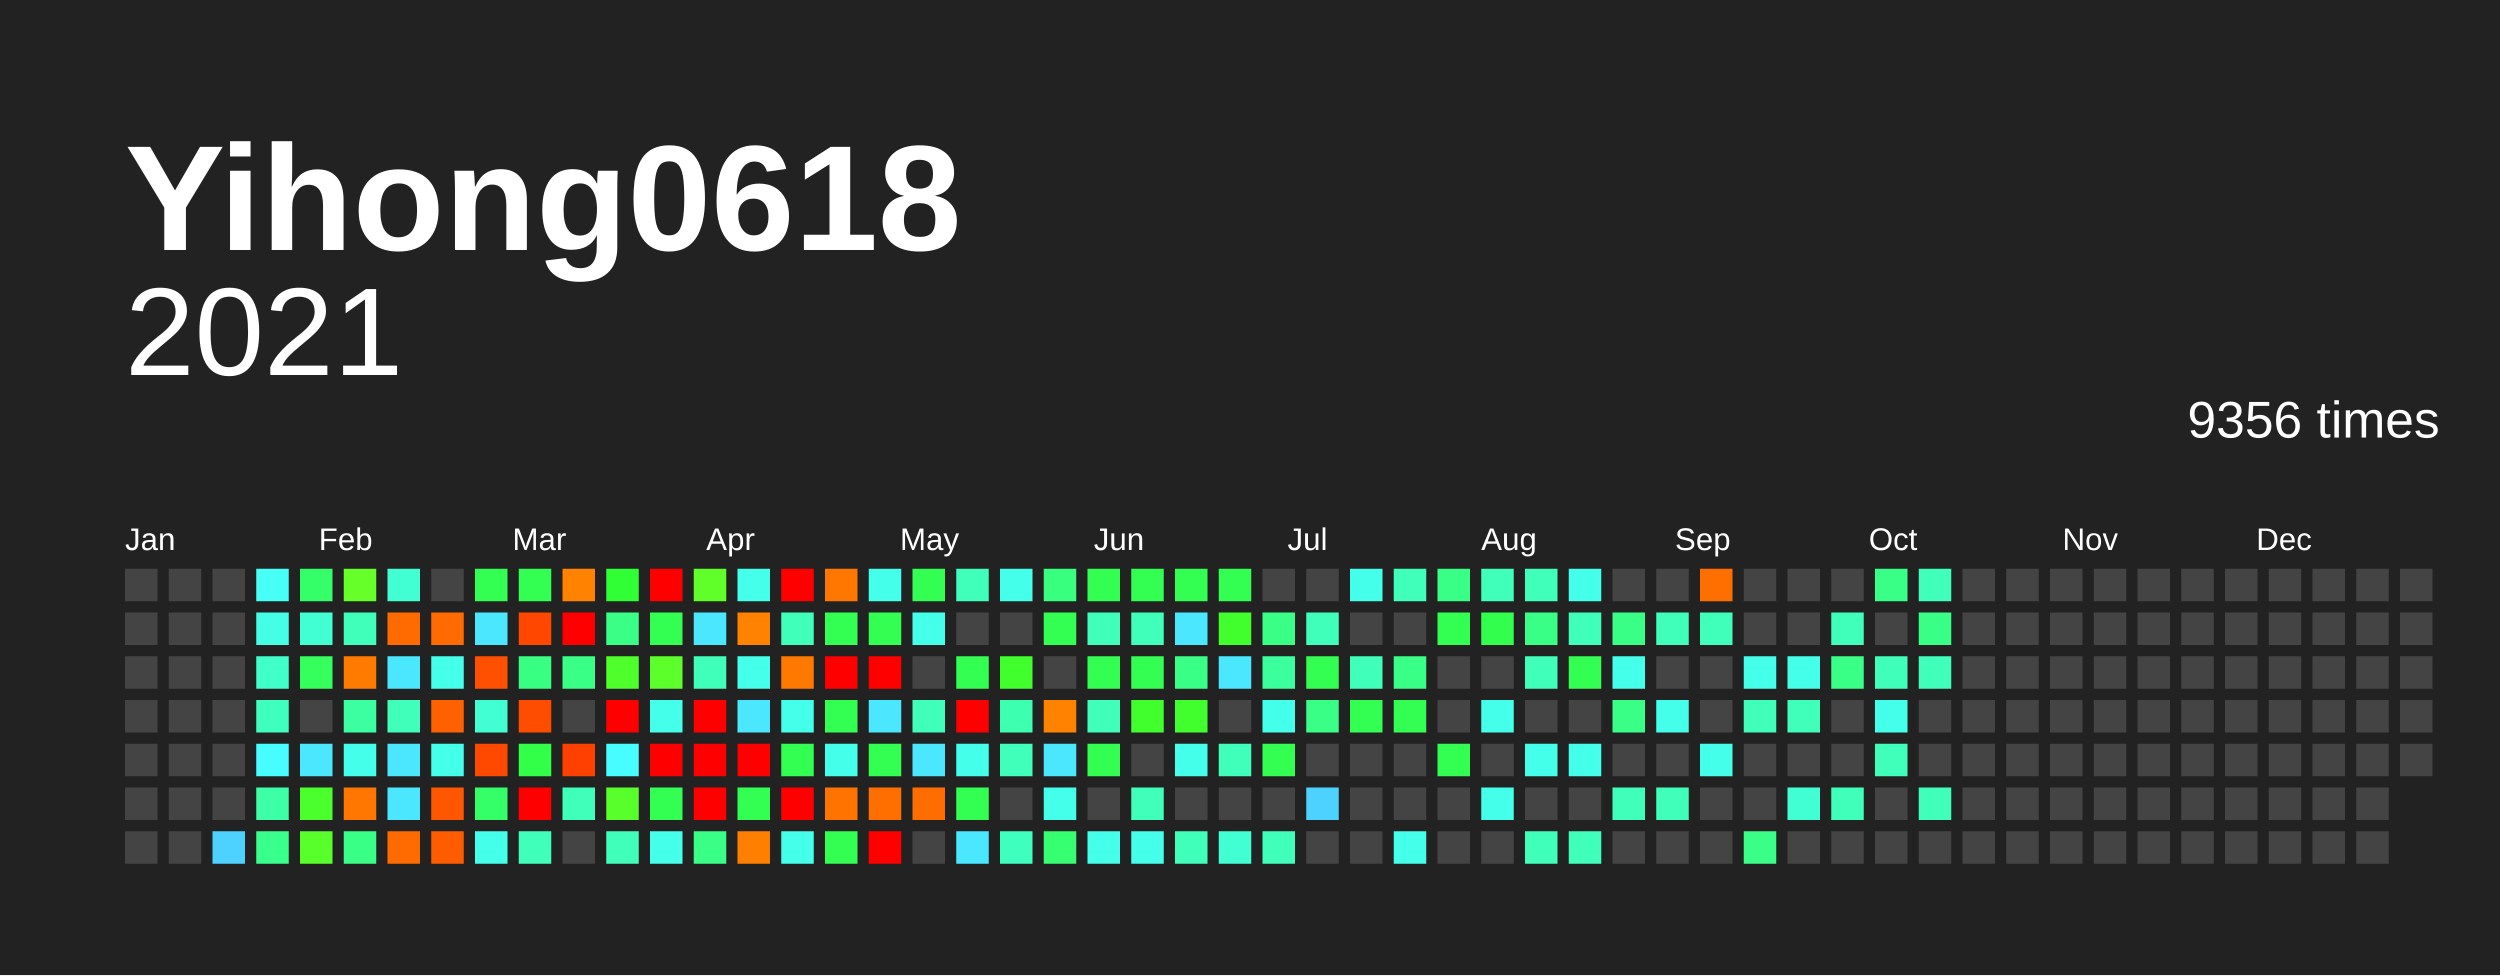
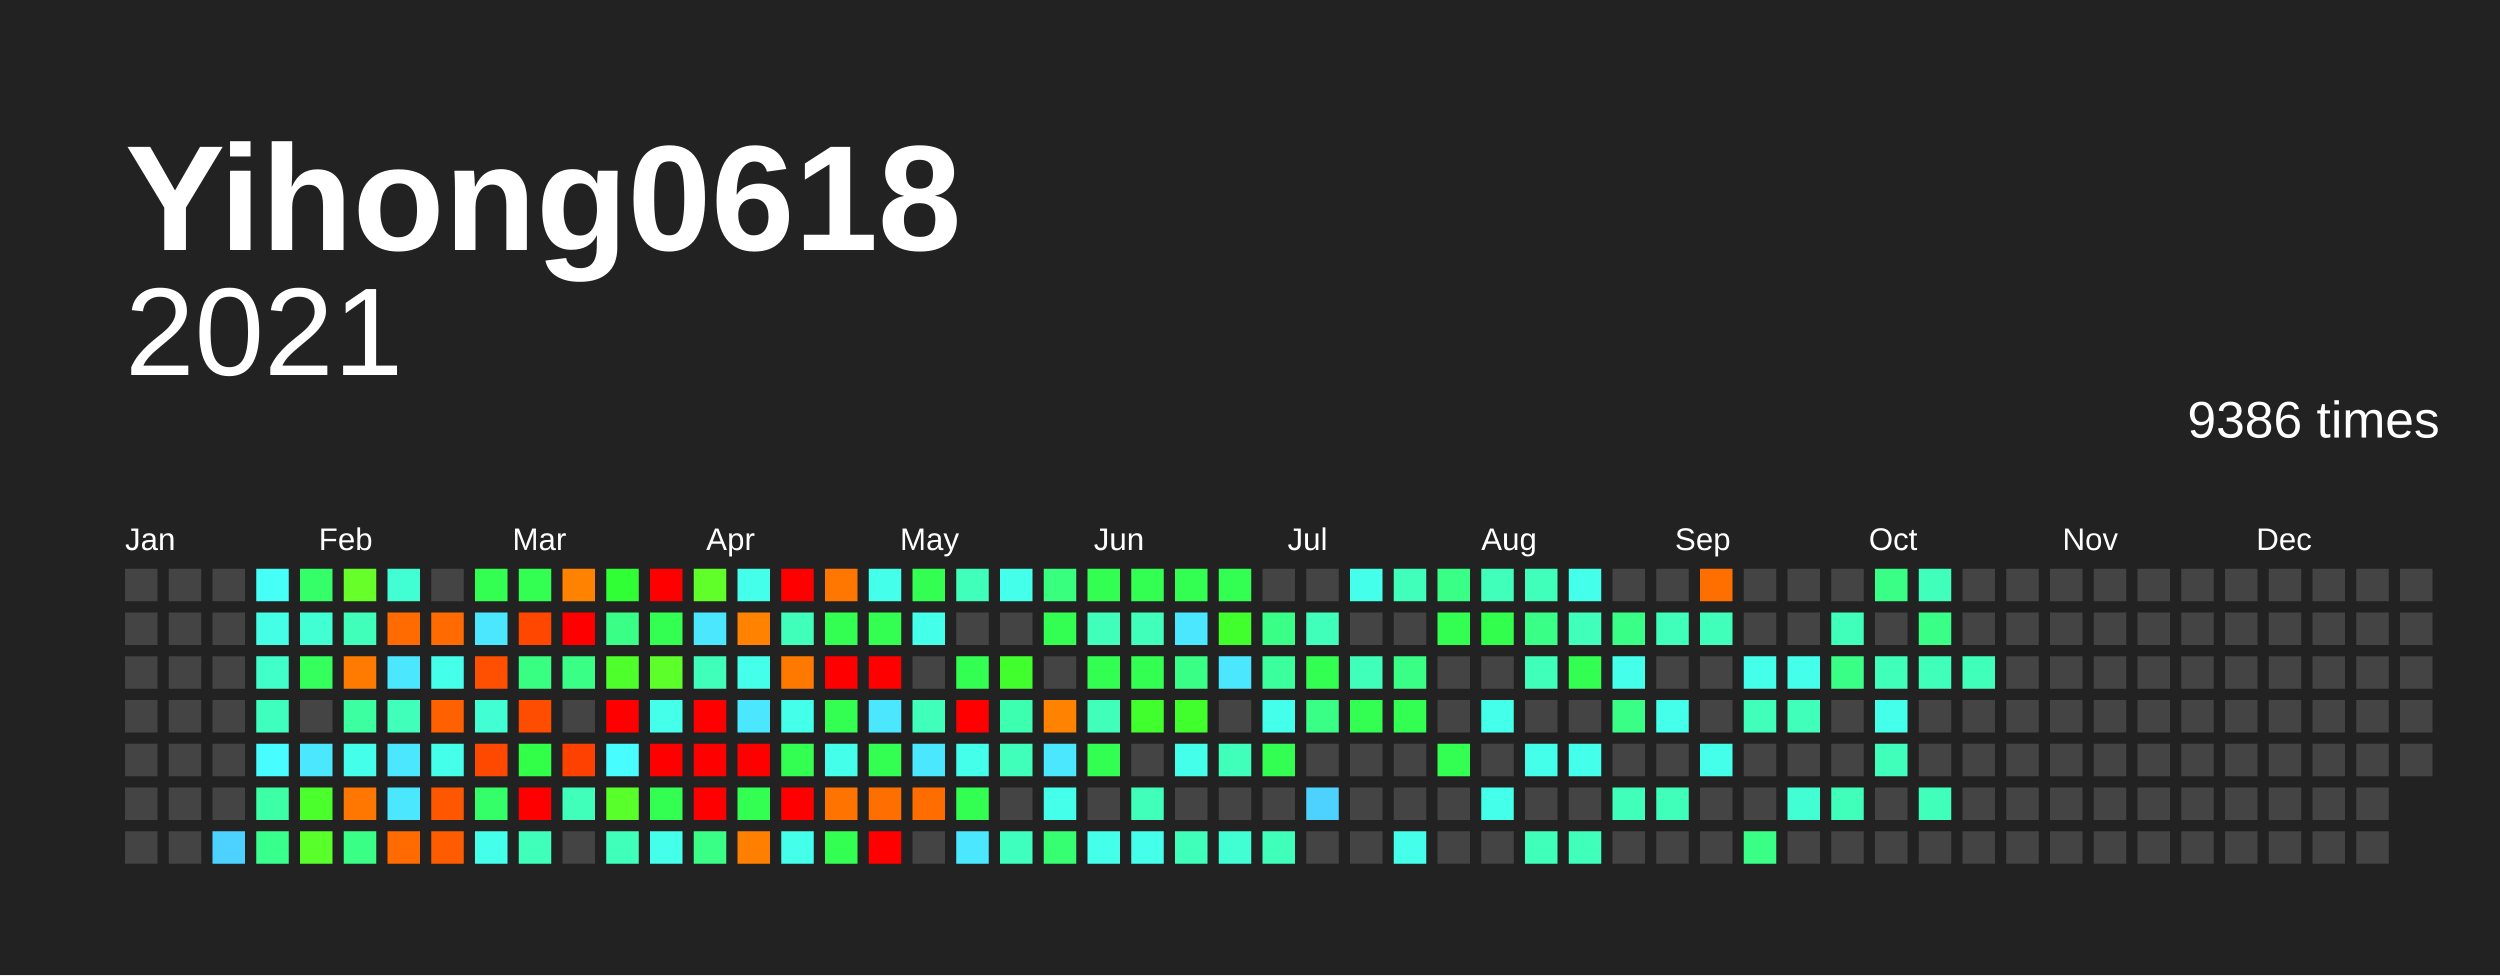
<svg xmlns="http://www.w3.org/2000/svg" baseProfile="full" height="78mm" version="1.1" viewBox="0,0,200,78" width="200mm">
  <defs />
  <rect fill="#222222" height="78" width="200" x="0" y="0" />
  <text fill="#FFFFFF" style="font-size:12px; font-family:Arial; font-weight:bold;" x="10" y="20">Yihong0618</text>
  <text alignment-baseline="hanging" fill="#FFFFFF" style="font-size:10.0px; font-family:Arial;" x="10" y="30">2021</text>
-   <text alignment-baseline="hanging" fill="#FFFFFF" style="font-size:4.125px; font-family:Arial;" x="175" y="35">9356 times</text>
+   <text alignment-baseline="hanging" fill="#FFFFFF" style="font-size:4.125px; font-family:Arial;" x="175" y="35">9386 times</text>
  <text fill="#FFFFFF" style="font-size:2.5px; font-family:Arial" x="10.0" y="44">Jan</text>
  <text fill="#FFFFFF" style="font-size:2.5px; font-family:Arial" x="25.5" y="44">Feb</text>
  <text fill="#FFFFFF" style="font-size:2.5px; font-family:Arial" x="41.0" y="44">Mar</text>
  <text fill="#FFFFFF" style="font-size:2.5px; font-family:Arial" x="56.5" y="44">Apr</text>
  <text fill="#FFFFFF" style="font-size:2.5px; font-family:Arial" x="72.0" y="44">May</text>
  <text fill="#FFFFFF" style="font-size:2.5px; font-family:Arial" x="87.5" y="44">Jun</text>
  <text fill="#FFFFFF" style="font-size:2.5px; font-family:Arial" x="103.0" y="44">Jul</text>
  <text fill="#FFFFFF" style="font-size:2.5px; font-family:Arial" x="118.5" y="44">Aug</text>
  <text fill="#FFFFFF" style="font-size:2.5px; font-family:Arial" x="134.0" y="44">Sep</text>
  <text fill="#FFFFFF" style="font-size:2.5px; font-family:Arial" x="149.5" y="44">Oct</text>
  <text fill="#FFFFFF" style="font-size:2.5px; font-family:Arial" x="165.0" y="44">Nov</text>
  <text fill="#FFFFFF" style="font-size:2.5px; font-family:Arial" x="180.5" y="44">Dec</text>
  <rect fill="#444444" height="2.6" width="2.6" x="10.0" y="45.5" />
  <rect fill="#444444" height="2.6" width="2.6" x="10.0" y="49.0" />
  <rect fill="#444444" height="2.6" width="2.6" x="10.0" y="52.5" />
  <rect fill="#444444" height="2.6" width="2.6" x="10.0" y="56.0" />
  <rect fill="#444444" height="2.6" width="2.6" x="10.0" y="59.5" />
  <rect fill="#444444" height="2.6" width="2.6" x="10.0" y="63.0" />
  <rect fill="#444444" height="2.6" width="2.6" x="10.0" y="66.5" />
  <rect fill="#444444" height="2.6" width="2.6" x="13.5" y="45.5" />
  <rect fill="#444444" height="2.6" width="2.6" x="13.5" y="49.0" />
  <rect fill="#444444" height="2.6" width="2.6" x="13.5" y="52.5" />
  <rect fill="#444444" height="2.6" width="2.6" x="13.5" y="56.0" />
  <rect fill="#444444" height="2.6" width="2.6" x="13.5" y="59.5" />
  <rect fill="#444444" height="2.6" width="2.6" x="13.5" y="63.0" />
  <rect fill="#444444" height="2.6" width="2.6" x="13.5" y="66.5" />
  <rect fill="#444444" height="2.6" width="2.6" x="17.0" y="45.5" />
  <rect fill="#444444" height="2.6" width="2.6" x="17.0" y="49.0" />
  <rect fill="#444444" height="2.6" width="2.6" x="17.0" y="52.5" />
  <rect fill="#444444" height="2.6" width="2.6" x="17.0" y="56.0" />
  <rect fill="#444444" height="2.6" width="2.6" x="17.0" y="59.5" />
  <rect fill="#444444" height="2.6" width="2.6" x="17.0" y="63.0" />
  <rect fill="#4dd2ff" height="2.6" width="2.6" x="17.0" y="66.5" />
  <rect fill="#46fff7" height="2.6" width="2.6" x="20.5" y="45.5" />
  <rect fill="#44ffe5" height="2.6" width="2.6" x="20.5" y="49.0" />
  <rect fill="#40ffc9" height="2.6" width="2.6" x="20.5" y="52.5" />
  <rect fill="#3fffbf" height="2.6" width="2.6" x="20.5" y="56.0" />
  <rect fill="#47fdff" height="2.6" width="2.6" x="20.5" y="59.5" />
  <rect fill="#3cffa6" height="2.6" width="2.6" x="20.5" y="63.0" />
  <rect fill="#39ff8d" height="2.6" width="2.6" x="20.5" y="66.5" />
  <rect fill="#35ff68" height="2.6" width="2.6" x="24.0" y="45.5" />
  <rect fill="#41ffd2" height="2.6" width="2.6" x="24.0" y="49.0" />
  <rect fill="#34ff5d" height="2.6" width="2.6" x="24.0" y="52.5" />
  <rect fill="#444444" height="2.6" width="2.6" x="24.0" y="56.0" />
  <rect fill="#4ae7ff" height="2.6" width="2.6" x="24.0" y="59.5" />
  <rect fill="#4aff2c" height="2.6" width="2.6" x="24.0" y="63.0" />
  <rect fill="#58ff2a" height="2.6" width="2.6" x="24.0" y="66.5" />
  <rect fill="#66ff29" height="2.6" width="2.6" x="27.5" y="45.5" />
  <rect fill="#3fffba" height="2.6" width="2.6" x="27.5" y="49.0" />
  <rect fill="#ff7b00" height="2.6" width="2.6" x="27.5" y="52.5" />
  <rect fill="#3cffa1" height="2.6" width="2.6" x="27.5" y="56.0" />
  <rect fill="#44ffea" height="2.6" width="2.6" x="27.5" y="59.5" />
  <rect fill="#ff7700" height="2.6" width="2.6" x="27.5" y="63.0" />
  <rect fill="#39ff87" height="2.6" width="2.6" x="27.5" y="66.5" />
  <rect fill="#41ffd2" height="2.6" width="2.6" x="31.0" y="45.5" />
  <rect fill="#ff6b00" height="2.6" width="2.6" x="31.0" y="49.0" />
  <rect fill="#4ae7ff" height="2.6" width="2.6" x="31.0" y="52.5" />
  <rect fill="#3fffba" height="2.6" width="2.6" x="31.0" y="56.0" />
  <rect fill="#4ae7ff" height="2.6" width="2.6" x="31.0" y="59.5" />
  <rect fill="#4ae7ff" height="2.6" width="2.6" x="31.0" y="63.0" />
  <rect fill="#ff6b00" height="2.6" width="2.6" x="31.0" y="66.5" />
  <rect fill="#444444" height="2.6" width="2.6" x="34.5" y="45.5" />
  <rect fill="#ff6b00" height="2.6" width="2.6" x="34.5" y="49.0" />
  <rect fill="#44ffea" height="2.6" width="2.6" x="34.5" y="52.5" />
  <rect fill="#ff6000" height="2.6" width="2.6" x="34.5" y="56.0" />
  <rect fill="#44ffea" height="2.6" width="2.6" x="34.5" y="59.5" />
  <rect fill="#ff5600" height="2.6" width="2.6" x="34.5" y="63.0" />
  <rect fill="#ff5c00" height="2.6" width="2.6" x="34.5" y="66.5" />
  <rect fill="#33ff52" height="2.6" width="2.6" x="38.0" y="45.5" />
  <rect fill="#4ae7ff" height="2.6" width="2.6" x="38.0" y="49.0" />
  <rect fill="#ff4f00" height="2.6" width="2.6" x="38.0" y="52.5" />
  <rect fill="#41ffd2" height="2.6" width="2.6" x="38.0" y="56.0" />
  <rect fill="#ff4900" height="2.6" width="2.6" x="38.0" y="59.5" />
  <rect fill="#35ff68" height="2.6" width="2.6" x="38.0" y="63.0" />
  <rect fill="#44ffea" height="2.6" width="2.6" x="38.0" y="66.5" />
  <rect fill="#33ff52" height="2.6" width="2.6" x="41.5" y="45.5" />
  <rect fill="#ff4700" height="2.6" width="2.6" x="41.5" y="49.0" />
  <rect fill="#38ff82" height="2.6" width="2.6" x="41.5" y="52.5" />
  <rect fill="#ff4d00" height="2.6" width="2.6" x="41.5" y="56.0" />
  <rect fill="#32ff47" height="2.6" width="2.6" x="41.5" y="59.5" />
  <rect fill="red" height="2.6" width="2.6" x="41.5" y="63.0" />
  <rect fill="#3fffba" height="2.6" width="2.6" x="41.5" y="66.5" />
  <rect fill="#ff8200" height="2.6" width="2.6" x="45.0" y="45.5" />
  <rect fill="red" height="2.6" width="2.6" x="45.0" y="49.0" />
  <rect fill="#39ff87" height="2.6" width="2.6" x="45.0" y="52.5" />
  <rect fill="#444444" height="2.6" width="2.6" x="45.0" y="56.0" />
  <rect fill="#ff4100" height="2.6" width="2.6" x="45.0" y="59.5" />
  <rect fill="#3fffba" height="2.6" width="2.6" x="45.0" y="63.0" />
  <rect fill="#444444" height="2.6" width="2.6" x="45.0" y="66.5" />
  <rect fill="#30ff36" height="2.6" width="2.6" x="48.5" y="45.5" />
  <rect fill="#39ff87" height="2.6" width="2.6" x="48.5" y="49.0" />
  <rect fill="#4eff2b" height="2.6" width="2.6" x="48.5" y="52.5" />
  <rect fill="red" height="2.6" width="2.6" x="48.5" y="56.0" />
  <rect fill="#47fdff" height="2.6" width="2.6" x="48.5" y="59.5" />
  <rect fill="#58ff2a" height="2.6" width="2.6" x="48.5" y="63.0" />
  <rect fill="#3fffba" height="2.6" width="2.6" x="48.5" y="66.5" />
  <rect fill="red" height="2.6" width="2.6" x="52.0" y="45.5" />
  <rect fill="#33ff52" height="2.6" width="2.6" x="52.0" y="49.0" />
  <rect fill="#5dff2a" height="2.6" width="2.6" x="52.0" y="52.5" />
  <rect fill="#44ffea" height="2.6" width="2.6" x="52.0" y="56.0" />
  <rect fill="red" height="2.6" width="2.6" x="52.0" y="59.5" />
  <rect fill="#33ff52" height="2.6" width="2.6" x="52.0" y="63.0" />
  <rect fill="#44ffea" height="2.6" width="2.6" x="52.0" y="66.5" />
  <rect fill="#61ff29" height="2.6" width="2.6" x="55.5" y="45.5" />
  <rect fill="#4ae7ff" height="2.6" width="2.6" x="55.5" y="49.0" />
  <rect fill="#3fffba" height="2.6" width="2.6" x="55.5" y="52.5" />
  <rect fill="red" height="2.6" width="2.6" x="55.5" y="56.0" />
  <rect fill="red" height="2.6" width="2.6" x="55.5" y="59.5" />
  <rect fill="red" height="2.6" width="2.6" x="55.5" y="63.0" />
  <rect fill="#39ff87" height="2.6" width="2.6" x="55.5" y="66.5" />
  <rect fill="#44ffea" height="2.6" width="2.6" x="59.0" y="45.5" />
  <rect fill="#ff8200" height="2.6" width="2.6" x="59.0" y="49.0" />
  <rect fill="#44ffea" height="2.6" width="2.6" x="59.0" y="52.5" />
  <rect fill="#4ae7ff" height="2.6" width="2.6" x="59.0" y="56.0" />
  <rect fill="red" height="2.6" width="2.6" x="59.0" y="59.5" />
  <rect fill="#33ff52" height="2.6" width="2.6" x="59.0" y="63.0" />
  <rect fill="#ff7f00" height="2.6" width="2.6" x="59.0" y="66.5" />
  <rect fill="red" height="2.6" width="2.6" x="62.5" y="45.5" />
  <rect fill="#3fffba" height="2.6" width="2.6" x="62.5" y="49.0" />
  <rect fill="#ff7900" height="2.6" width="2.6" x="62.5" y="52.5" />
  <rect fill="#44ffea" height="2.6" width="2.6" x="62.5" y="56.0" />
  <rect fill="#33ff52" height="2.6" width="2.6" x="62.5" y="59.5" />
  <rect fill="red" height="2.6" width="2.6" x="62.5" y="63.0" />
  <rect fill="#44ffea" height="2.6" width="2.6" x="62.5" y="66.5" />
  <rect fill="#ff7700" height="2.6" width="2.6" x="66.0" y="45.5" />
  <rect fill="#33ff52" height="2.6" width="2.6" x="66.0" y="49.0" />
  <rect fill="red" height="2.6" width="2.6" x="66.0" y="52.5" />
  <rect fill="#33ff52" height="2.6" width="2.6" x="66.0" y="56.0" />
  <rect fill="#44ffea" height="2.6" width="2.6" x="66.0" y="59.5" />
  <rect fill="#ff7300" height="2.6" width="2.6" x="66.0" y="63.0" />
  <rect fill="#33ff52" height="2.6" width="2.6" x="66.0" y="66.5" />
  <rect fill="#44ffea" height="2.6" width="2.6" x="69.5" y="45.5" />
  <rect fill="#33ff52" height="2.6" width="2.6" x="69.5" y="49.0" />
  <rect fill="red" height="2.6" width="2.6" x="69.5" y="52.5" />
  <rect fill="#4ae7ff" height="2.6" width="2.6" x="69.5" y="56.0" />
  <rect fill="#33ff52" height="2.6" width="2.6" x="69.5" y="59.5" />
  <rect fill="#ff6f00" height="2.6" width="2.6" x="69.5" y="63.0" />
  <rect fill="red" height="2.6" width="2.6" x="69.5" y="66.5" />
  <rect fill="#33ff52" height="2.6" width="2.6" x="73.0" y="45.5" />
  <rect fill="#44ffea" height="2.6" width="2.6" x="73.0" y="49.0" />
  <rect fill="#444444" height="2.6" width="2.6" x="73.0" y="52.5" />
  <rect fill="#3fffba" height="2.6" width="2.6" x="73.0" y="56.0" />
  <rect fill="#4ae7ff" height="2.6" width="2.6" x="73.0" y="59.5" />
  <rect fill="#ff6d00" height="2.6" width="2.6" x="73.0" y="63.0" />
  <rect fill="#444444" height="2.6" width="2.6" x="73.0" y="66.5" />
  <rect fill="#3fffba" height="2.6" width="2.6" x="76.5" y="45.5" />
  <rect fill="#444444" height="2.6" width="2.6" x="76.5" y="49.0" />
  <rect fill="#33ff52" height="2.6" width="2.6" x="76.5" y="52.5" />
  <rect fill="red" height="2.6" width="2.6" x="76.5" y="56.0" />
  <rect fill="#44ffea" height="2.6" width="2.6" x="76.5" y="59.5" />
  <rect fill="#33ff52" height="2.6" width="2.6" x="76.5" y="63.0" />
  <rect fill="#4ae7ff" height="2.6" width="2.6" x="76.5" y="66.5" />
  <rect fill="#44ffea" height="2.6" width="2.6" x="80.0" y="45.5" />
  <rect fill="#444444" height="2.6" width="2.6" x="80.0" y="49.0" />
  <rect fill="#41ff2d" height="2.6" width="2.6" x="80.0" y="52.5" />
  <rect fill="#3dffb0" height="2.6" width="2.6" x="80.0" y="56.0" />
  <rect fill="#3fffba" height="2.6" width="2.6" x="80.0" y="59.5" />
  <rect fill="#444444" height="2.6" width="2.6" x="80.0" y="63.0" />
  <rect fill="#3fffbf" height="2.6" width="2.6" x="80.0" y="66.5" />
  <rect fill="#38ff7d" height="2.6" width="2.6" x="83.5" y="45.5" />
  <rect fill="#33ff52" height="2.6" width="2.6" x="83.5" y="49.0" />
  <rect fill="#444444" height="2.6" width="2.6" x="83.5" y="52.5" />
  <rect fill="#ff8200" height="2.6" width="2.6" x="83.5" y="56.0" />
  <rect fill="#4ae7ff" height="2.6" width="2.6" x="83.5" y="59.5" />
  <rect fill="#44ffea" height="2.6" width="2.6" x="83.5" y="63.0" />
  <rect fill="#36ff72" height="2.6" width="2.6" x="83.5" y="66.5" />
  <rect fill="#33ff52" height="2.6" width="2.6" x="87.0" y="45.5" />
  <rect fill="#3fffba" height="2.6" width="2.6" x="87.0" y="49.0" />
  <rect fill="#33ff52" height="2.6" width="2.6" x="87.0" y="52.5" />
  <rect fill="#3fffba" height="2.6" width="2.6" x="87.0" y="56.0" />
  <rect fill="#33ff52" height="2.6" width="2.6" x="87.0" y="59.5" />
  <rect fill="#444444" height="2.6" width="2.6" x="87.0" y="63.0" />
  <rect fill="#44ffea" height="2.6" width="2.6" x="87.0" y="66.5" />
  <rect fill="#33ff52" height="2.6" width="2.6" x="90.5" y="45.5" />
  <rect fill="#3fffba" height="2.6" width="2.6" x="90.5" y="49.0" />
  <rect fill="#33ff52" height="2.6" width="2.6" x="90.5" y="52.5" />
  <rect fill="#41ff2d" height="2.6" width="2.6" x="90.5" y="56.0" />
  <rect fill="#444444" height="2.6" width="2.6" x="90.5" y="59.5" />
  <rect fill="#3fffba" height="2.6" width="2.6" x="90.5" y="63.0" />
  <rect fill="#44ffea" height="2.6" width="2.6" x="90.5" y="66.5" />
  <rect fill="#33ff52" height="2.6" width="2.6" x="94.0" y="45.5" />
  <rect fill="#4ae7ff" height="2.6" width="2.6" x="94.0" y="49.0" />
  <rect fill="#39ff87" height="2.6" width="2.6" x="94.0" y="52.5" />
  <rect fill="#41ff2d" height="2.6" width="2.6" x="94.0" y="56.0" />
  <rect fill="#44ffea" height="2.6" width="2.6" x="94.0" y="59.5" />
  <rect fill="#444444" height="2.6" width="2.6" x="94.0" y="63.0" />
  <rect fill="#3fffba" height="2.6" width="2.6" x="94.0" y="66.5" />
  <rect fill="#33ff52" height="2.6" width="2.6" x="97.5" y="45.5" />
  <rect fill="#41ff2d" height="2.6" width="2.6" x="97.5" y="49.0" />
  <rect fill="#4ae7ff" height="2.6" width="2.6" x="97.5" y="52.5" />
  <rect fill="#444444" height="2.6" width="2.6" x="97.5" y="56.0" />
  <rect fill="#3fffba" height="2.6" width="2.6" x="97.5" y="59.5" />
  <rect fill="#444444" height="2.6" width="2.6" x="97.5" y="63.0" />
  <rect fill="#41ffd2" height="2.6" width="2.6" x="97.5" y="66.5" />
  <rect fill="#444444" height="2.6" width="2.6" x="101.0" y="45.5" />
  <rect fill="#39ff87" height="2.6" width="2.6" x="101.0" y="49.0" />
  <rect fill="#3bff9c" height="2.6" width="2.6" x="101.0" y="52.5" />
  <rect fill="#44ffea" height="2.6" width="2.6" x="101.0" y="56.0" />
  <rect fill="#33ff52" height="2.6" width="2.6" x="101.0" y="59.5" />
  <rect fill="#444444" height="2.6" width="2.6" x="101.0" y="63.0" />
  <rect fill="#3fffba" height="2.6" width="2.6" x="101.0" y="66.5" />
  <rect fill="#444444" height="2.6" width="2.6" x="104.5" y="45.5" />
  <rect fill="#3fffba" height="2.6" width="2.6" x="104.5" y="49.0" />
  <rect fill="#33ff52" height="2.6" width="2.6" x="104.5" y="52.5" />
  <rect fill="#39ff87" height="2.6" width="2.6" x="104.5" y="56.0" />
  <rect fill="#444444" height="2.6" width="2.6" x="104.5" y="59.5" />
  <rect fill="#4dd2ff" height="2.6" width="2.6" x="104.5" y="63.0" />
  <rect fill="#444444" height="2.6" width="2.6" x="104.5" y="66.5" />
  <rect fill="#44ffea" height="2.6" width="2.6" x="108.0" y="45.5" />
  <rect fill="#444444" height="2.6" width="2.6" x="108.0" y="49.0" />
  <rect fill="#3fffba" height="2.6" width="2.6" x="108.0" y="52.5" />
  <rect fill="#33ff52" height="2.6" width="2.6" x="108.0" y="56.0" />
  <rect fill="#444444" height="2.6" width="2.6" x="108.0" y="59.5" />
  <rect fill="#444444" height="2.6" width="2.6" x="108.0" y="63.0" />
  <rect fill="#444444" height="2.6" width="2.6" x="108.0" y="66.5" />
  <rect fill="#3fffba" height="2.6" width="2.6" x="111.5" y="45.5" />
  <rect fill="#444444" height="2.6" width="2.6" x="111.5" y="49.0" />
  <rect fill="#39ff87" height="2.6" width="2.6" x="111.5" y="52.5" />
  <rect fill="#33ff52" height="2.6" width="2.6" x="111.5" y="56.0" />
  <rect fill="#444444" height="2.6" width="2.6" x="111.5" y="59.5" />
  <rect fill="#444444" height="2.6" width="2.6" x="111.5" y="63.0" />
  <rect fill="#44ffea" height="2.6" width="2.6" x="111.5" y="66.5" />
  <rect fill="#39ff87" height="2.6" width="2.6" x="115.0" y="45.5" />
  <rect fill="#33ff52" height="2.6" width="2.6" x="115.0" y="49.0" />
  <rect fill="#444444" height="2.6" width="2.6" x="115.0" y="52.5" />
  <rect fill="#444444" height="2.6" width="2.6" x="115.0" y="56.0" />
  <rect fill="#33ff52" height="2.6" width="2.6" x="115.0" y="59.5" />
  <rect fill="#444444" height="2.6" width="2.6" x="115.0" y="63.0" />
  <rect fill="#444444" height="2.6" width="2.6" x="115.0" y="66.5" />
  <rect fill="#3fffba" height="2.6" width="2.6" x="118.5" y="45.5" />
  <rect fill="#32ff4d" height="2.6" width="2.6" x="118.5" y="49.0" />
  <rect fill="#444444" height="2.6" width="2.6" x="118.5" y="52.5" />
  <rect fill="#44ffea" height="2.6" width="2.6" x="118.5" y="56.0" />
  <rect fill="#444444" height="2.6" width="2.6" x="118.5" y="59.5" />
  <rect fill="#44ffea" height="2.6" width="2.6" x="118.5" y="63.0" />
  <rect fill="#444444" height="2.6" width="2.6" x="118.5" y="66.5" />
  <rect fill="#3fffba" height="2.6" width="2.6" x="122.0" y="45.5" />
  <rect fill="#39ff87" height="2.6" width="2.6" x="122.0" y="49.0" />
  <rect fill="#3fffba" height="2.6" width="2.6" x="122.0" y="52.5" />
  <rect fill="#444444" height="2.6" width="2.6" x="122.0" y="56.0" />
  <rect fill="#44ffea" height="2.6" width="2.6" x="122.0" y="59.5" />
  <rect fill="#444444" height="2.6" width="2.6" x="122.0" y="63.0" />
  <rect fill="#3fffba" height="2.6" width="2.6" x="122.0" y="66.5" />
  <rect fill="#44ffea" height="2.6" width="2.6" x="125.5" y="45.5" />
  <rect fill="#3fffba" height="2.6" width="2.6" x="125.5" y="49.0" />
  <rect fill="#33ff52" height="2.6" width="2.6" x="125.5" y="52.5" />
  <rect fill="#444444" height="2.6" width="2.6" x="125.5" y="56.0" />
  <rect fill="#44ffea" height="2.6" width="2.6" x="125.5" y="59.5" />
  <rect fill="#444444" height="2.6" width="2.6" x="125.5" y="63.0" />
  <rect fill="#3fffba" height="2.6" width="2.6" x="125.5" y="66.5" />
  <rect fill="#444444" height="2.6" width="2.6" x="129.0" y="45.5" />
  <rect fill="#39ff87" height="2.6" width="2.6" x="129.0" y="49.0" />
  <rect fill="#44ffea" height="2.6" width="2.6" x="129.0" y="52.5" />
  <rect fill="#39ff87" height="2.6" width="2.6" x="129.0" y="56.0" />
  <rect fill="#444444" height="2.6" width="2.6" x="129.0" y="59.5" />
  <rect fill="#3fffba" height="2.6" width="2.6" x="129.0" y="63.0" />
  <rect fill="#444444" height="2.6" width="2.6" x="129.0" y="66.5" />
  <rect fill="#444444" height="2.6" width="2.6" x="132.5" y="45.5" />
  <rect fill="#3fffba" height="2.6" width="2.6" x="132.5" y="49.0" />
  <rect fill="#444444" height="2.6" width="2.6" x="132.5" y="52.5" />
  <rect fill="#44ffea" height="2.6" width="2.6" x="132.5" y="56.0" />
  <rect fill="#444444" height="2.6" width="2.6" x="132.5" y="59.5" />
  <rect fill="#3fffba" height="2.6" width="2.6" x="132.5" y="63.0" />
  <rect fill="#444444" height="2.6" width="2.6" x="132.5" y="66.5" />
  <rect fill="#ff6f00" height="2.6" width="2.6" x="136.0" y="45.5" />
  <rect fill="#3fffba" height="2.6" width="2.6" x="136.0" y="49.0" />
  <rect fill="#444444" height="2.6" width="2.6" x="136.0" y="52.5" />
  <rect fill="#444444" height="2.6" width="2.6" x="136.0" y="56.0" />
  <rect fill="#44ffea" height="2.6" width="2.6" x="136.0" y="59.5" />
  <rect fill="#444444" height="2.6" width="2.6" x="136.0" y="63.0" />
  <rect fill="#444444" height="2.6" width="2.6" x="136.0" y="66.5" />
  <rect fill="#444444" height="2.6" width="2.6" x="139.5" y="45.5" />
  <rect fill="#444444" height="2.6" width="2.6" x="139.5" y="49.0" />
  <rect fill="#44ffea" height="2.6" width="2.6" x="139.5" y="52.5" />
  <rect fill="#3fffba" height="2.6" width="2.6" x="139.5" y="56.0" />
  <rect fill="#444444" height="2.6" width="2.6" x="139.5" y="59.5" />
  <rect fill="#444444" height="2.6" width="2.6" x="139.5" y="63.0" />
  <rect fill="#39ff87" height="2.6" width="2.6" x="139.5" y="66.5" />
  <rect fill="#444444" height="2.6" width="2.6" x="143.0" y="45.5" />
  <rect fill="#444444" height="2.6" width="2.6" x="143.0" y="49.0" />
  <rect fill="#44ffea" height="2.6" width="2.6" x="143.0" y="52.5" />
  <rect fill="#3fffba" height="2.6" width="2.6" x="143.0" y="56.0" />
  <rect fill="#444444" height="2.6" width="2.6" x="143.0" y="59.5" />
  <rect fill="#41ffd2" height="2.6" width="2.6" x="143.0" y="63.0" />
  <rect fill="#444444" height="2.6" width="2.6" x="143.0" y="66.5" />
  <rect fill="#444444" height="2.6" width="2.6" x="146.5" y="45.5" />
  <rect fill="#3fffba" height="2.6" width="2.6" x="146.5" y="49.0" />
  <rect fill="#39ff87" height="2.6" width="2.6" x="146.5" y="52.5" />
  <rect fill="#444444" height="2.6" width="2.6" x="146.5" y="56.0" />
  <rect fill="#444444" height="2.6" width="2.6" x="146.5" y="59.5" />
  <rect fill="#3fffba" height="2.6" width="2.6" x="146.5" y="63.0" />
  <rect fill="#444444" height="2.6" width="2.6" x="146.5" y="66.5" />
  <rect fill="#39ff87" height="2.6" width="2.6" x="150.0" y="45.5" />
  <rect fill="#444444" height="2.6" width="2.6" x="150.0" y="49.0" />
  <rect fill="#3fffba" height="2.6" width="2.6" x="150.0" y="52.5" />
  <rect fill="#44ffea" height="2.6" width="2.6" x="150.0" y="56.0" />
  <rect fill="#3fffba" height="2.6" width="2.6" x="150.0" y="59.5" />
  <rect fill="#444444" height="2.6" width="2.6" x="150.0" y="63.0" />
  <rect fill="#444444" height="2.6" width="2.6" x="150.0" y="66.5" />
  <rect fill="#3fffba" height="2.6" width="2.6" x="153.5" y="45.5" />
  <rect fill="#39ff87" height="2.6" width="2.6" x="153.5" y="49.0" />
  <rect fill="#3fffba" height="2.6" width="2.6" x="153.5" y="52.5" />
  <rect fill="#444444" height="2.6" width="2.6" x="153.5" y="56.0" />
  <rect fill="#444444" height="2.6" width="2.6" x="153.5" y="59.5" />
  <rect fill="#3fffba" height="2.6" width="2.6" x="153.5" y="63.0" />
  <rect fill="#444444" height="2.6" width="2.6" x="153.5" y="66.5" />
  <rect fill="#444444" height="2.6" width="2.6" x="157.0" y="45.5" />
  <rect fill="#444444" height="2.6" width="2.6" x="157.0" y="49.0" />
-   <rect fill="#444444" height="2.6" width="2.6" x="157.0" y="52.5" />
+   <rect fill="#3fffba" height="2.6" width="2.6" x="157.0" y="52.5" />
  <rect fill="#444444" height="2.6" width="2.6" x="157.0" y="56.0" />
  <rect fill="#444444" height="2.6" width="2.6" x="157.0" y="59.5" />
  <rect fill="#444444" height="2.6" width="2.6" x="157.0" y="63.0" />
  <rect fill="#444444" height="2.6" width="2.6" x="157.0" y="66.5" />
  <rect fill="#444444" height="2.6" width="2.6" x="160.5" y="45.5" />
  <rect fill="#444444" height="2.6" width="2.6" x="160.5" y="49.0" />
  <rect fill="#444444" height="2.6" width="2.6" x="160.5" y="52.5" />
  <rect fill="#444444" height="2.6" width="2.6" x="160.5" y="56.0" />
  <rect fill="#444444" height="2.6" width="2.6" x="160.5" y="59.5" />
  <rect fill="#444444" height="2.6" width="2.6" x="160.5" y="63.0" />
  <rect fill="#444444" height="2.6" width="2.6" x="160.5" y="66.5" />
  <rect fill="#444444" height="2.6" width="2.6" x="164.0" y="45.5" />
  <rect fill="#444444" height="2.6" width="2.6" x="164.0" y="49.0" />
  <rect fill="#444444" height="2.6" width="2.6" x="164.0" y="52.5" />
  <rect fill="#444444" height="2.6" width="2.6" x="164.0" y="56.0" />
  <rect fill="#444444" height="2.6" width="2.6" x="164.0" y="59.5" />
  <rect fill="#444444" height="2.6" width="2.6" x="164.0" y="63.0" />
  <rect fill="#444444" height="2.6" width="2.6" x="164.0" y="66.5" />
  <rect fill="#444444" height="2.6" width="2.6" x="167.5" y="45.5" />
  <rect fill="#444444" height="2.6" width="2.6" x="167.5" y="49.0" />
  <rect fill="#444444" height="2.6" width="2.6" x="167.5" y="52.5" />
  <rect fill="#444444" height="2.6" width="2.6" x="167.5" y="56.0" />
  <rect fill="#444444" height="2.6" width="2.6" x="167.5" y="59.5" />
  <rect fill="#444444" height="2.6" width="2.6" x="167.5" y="63.0" />
  <rect fill="#444444" height="2.6" width="2.6" x="167.5" y="66.5" />
  <rect fill="#444444" height="2.6" width="2.6" x="171.0" y="45.5" />
  <rect fill="#444444" height="2.6" width="2.6" x="171.0" y="49.0" />
  <rect fill="#444444" height="2.6" width="2.6" x="171.0" y="52.5" />
  <rect fill="#444444" height="2.6" width="2.6" x="171.0" y="56.0" />
  <rect fill="#444444" height="2.6" width="2.6" x="171.0" y="59.5" />
  <rect fill="#444444" height="2.6" width="2.6" x="171.0" y="63.0" />
  <rect fill="#444444" height="2.6" width="2.6" x="171.0" y="66.5" />
  <rect fill="#444444" height="2.6" width="2.6" x="174.5" y="45.5" />
  <rect fill="#444444" height="2.6" width="2.6" x="174.5" y="49.0" />
  <rect fill="#444444" height="2.6" width="2.6" x="174.5" y="52.5" />
  <rect fill="#444444" height="2.6" width="2.6" x="174.5" y="56.0" />
  <rect fill="#444444" height="2.6" width="2.6" x="174.5" y="59.5" />
  <rect fill="#444444" height="2.6" width="2.6" x="174.5" y="63.0" />
  <rect fill="#444444" height="2.6" width="2.6" x="174.5" y="66.5" />
  <rect fill="#444444" height="2.6" width="2.6" x="178.0" y="45.5" />
  <rect fill="#444444" height="2.6" width="2.6" x="178.0" y="49.0" />
  <rect fill="#444444" height="2.6" width="2.6" x="178.0" y="52.5" />
  <rect fill="#444444" height="2.6" width="2.6" x="178.0" y="56.0" />
  <rect fill="#444444" height="2.6" width="2.6" x="178.0" y="59.5" />
  <rect fill="#444444" height="2.6" width="2.6" x="178.0" y="63.0" />
  <rect fill="#444444" height="2.6" width="2.6" x="178.0" y="66.5" />
  <rect fill="#444444" height="2.6" width="2.6" x="181.5" y="45.5" />
  <rect fill="#444444" height="2.6" width="2.6" x="181.5" y="49.0" />
  <rect fill="#444444" height="2.6" width="2.6" x="181.5" y="52.5" />
  <rect fill="#444444" height="2.6" width="2.6" x="181.5" y="56.0" />
  <rect fill="#444444" height="2.6" width="2.6" x="181.5" y="59.5" />
  <rect fill="#444444" height="2.6" width="2.6" x="181.5" y="63.0" />
  <rect fill="#444444" height="2.6" width="2.6" x="181.5" y="66.5" />
  <rect fill="#444444" height="2.6" width="2.6" x="185.0" y="45.5" />
  <rect fill="#444444" height="2.6" width="2.6" x="185.0" y="49.0" />
  <rect fill="#444444" height="2.6" width="2.6" x="185.0" y="52.5" />
  <rect fill="#444444" height="2.6" width="2.6" x="185.0" y="56.0" />
  <rect fill="#444444" height="2.6" width="2.6" x="185.0" y="59.5" />
  <rect fill="#444444" height="2.6" width="2.6" x="185.0" y="63.0" />
  <rect fill="#444444" height="2.6" width="2.6" x="185.0" y="66.5" />
  <rect fill="#444444" height="2.6" width="2.6" x="188.5" y="45.5" />
  <rect fill="#444444" height="2.6" width="2.6" x="188.5" y="49.0" />
  <rect fill="#444444" height="2.6" width="2.6" x="188.5" y="52.5" />
  <rect fill="#444444" height="2.6" width="2.6" x="188.5" y="56.0" />
  <rect fill="#444444" height="2.6" width="2.6" x="188.5" y="59.5" />
  <rect fill="#444444" height="2.6" width="2.6" x="188.5" y="63.0" />
  <rect fill="#444444" height="2.6" width="2.6" x="188.5" y="66.5" />
  <rect fill="#444444" height="2.6" width="2.6" x="192.0" y="45.5" />
  <rect fill="#444444" height="2.6" width="2.6" x="192.0" y="49.0" />
  <rect fill="#444444" height="2.6" width="2.6" x="192.0" y="52.5" />
  <rect fill="#444444" height="2.6" width="2.6" x="192.0" y="56.0" />
  <rect fill="#444444" height="2.6" width="2.6" x="192.0" y="59.5" />
</svg>
